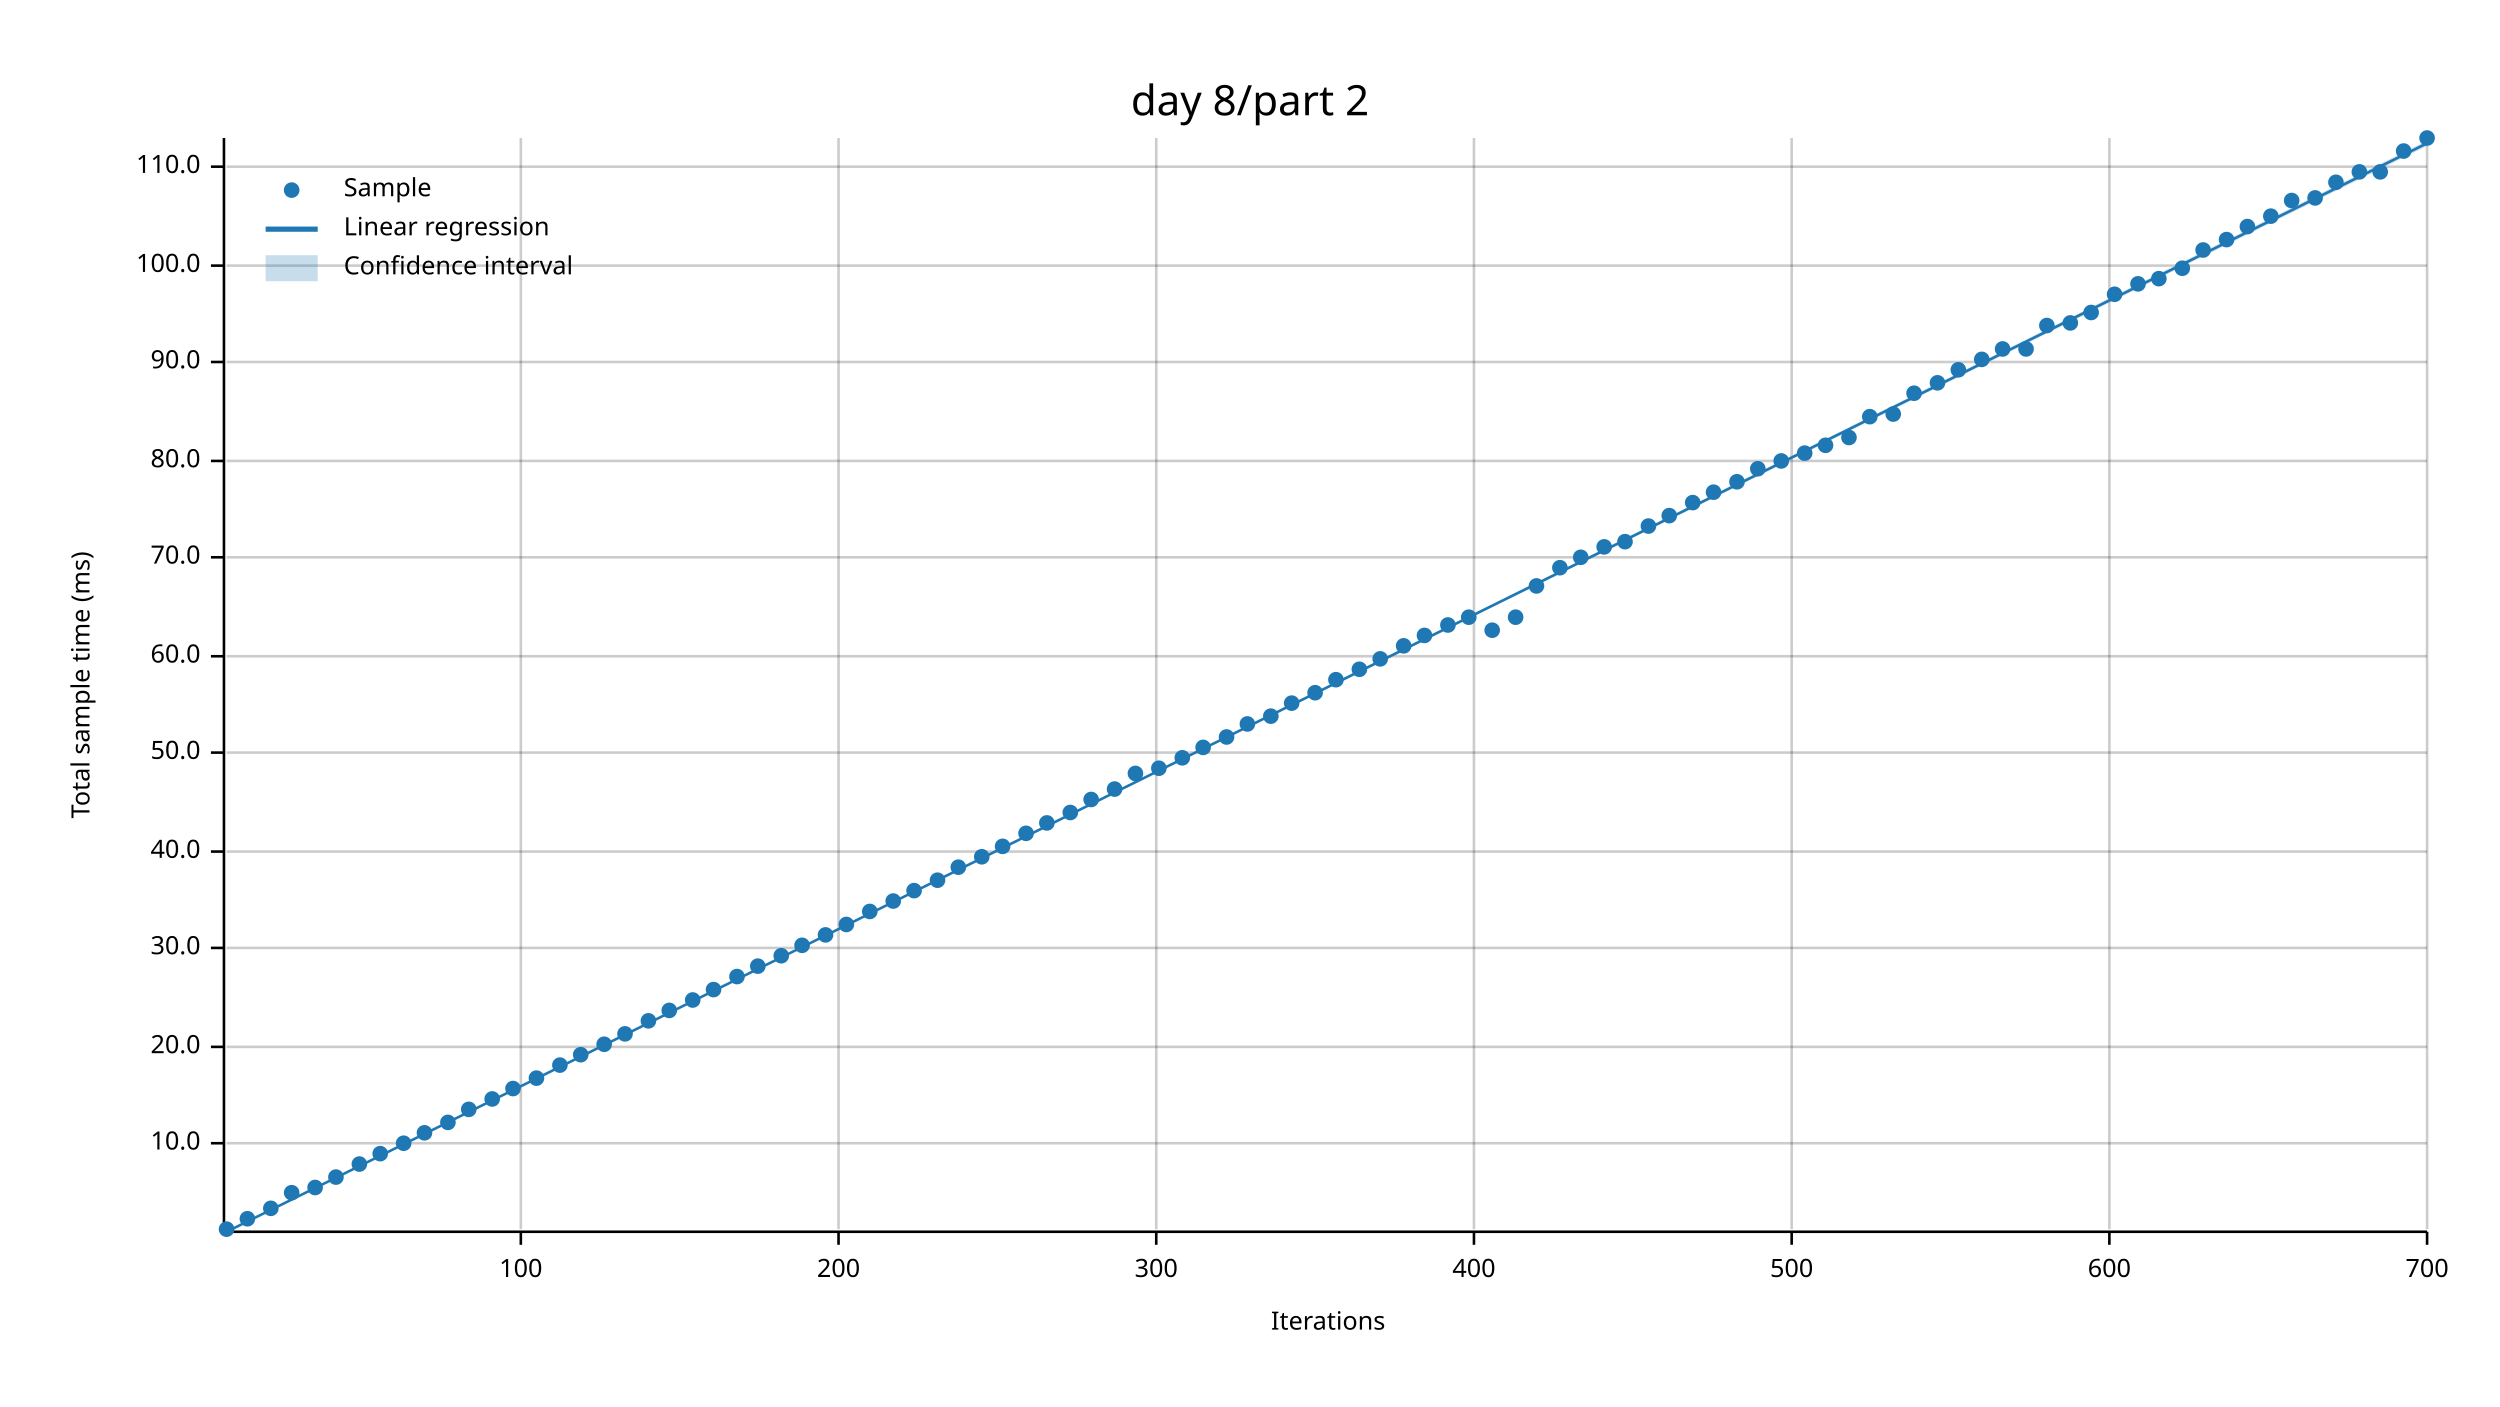
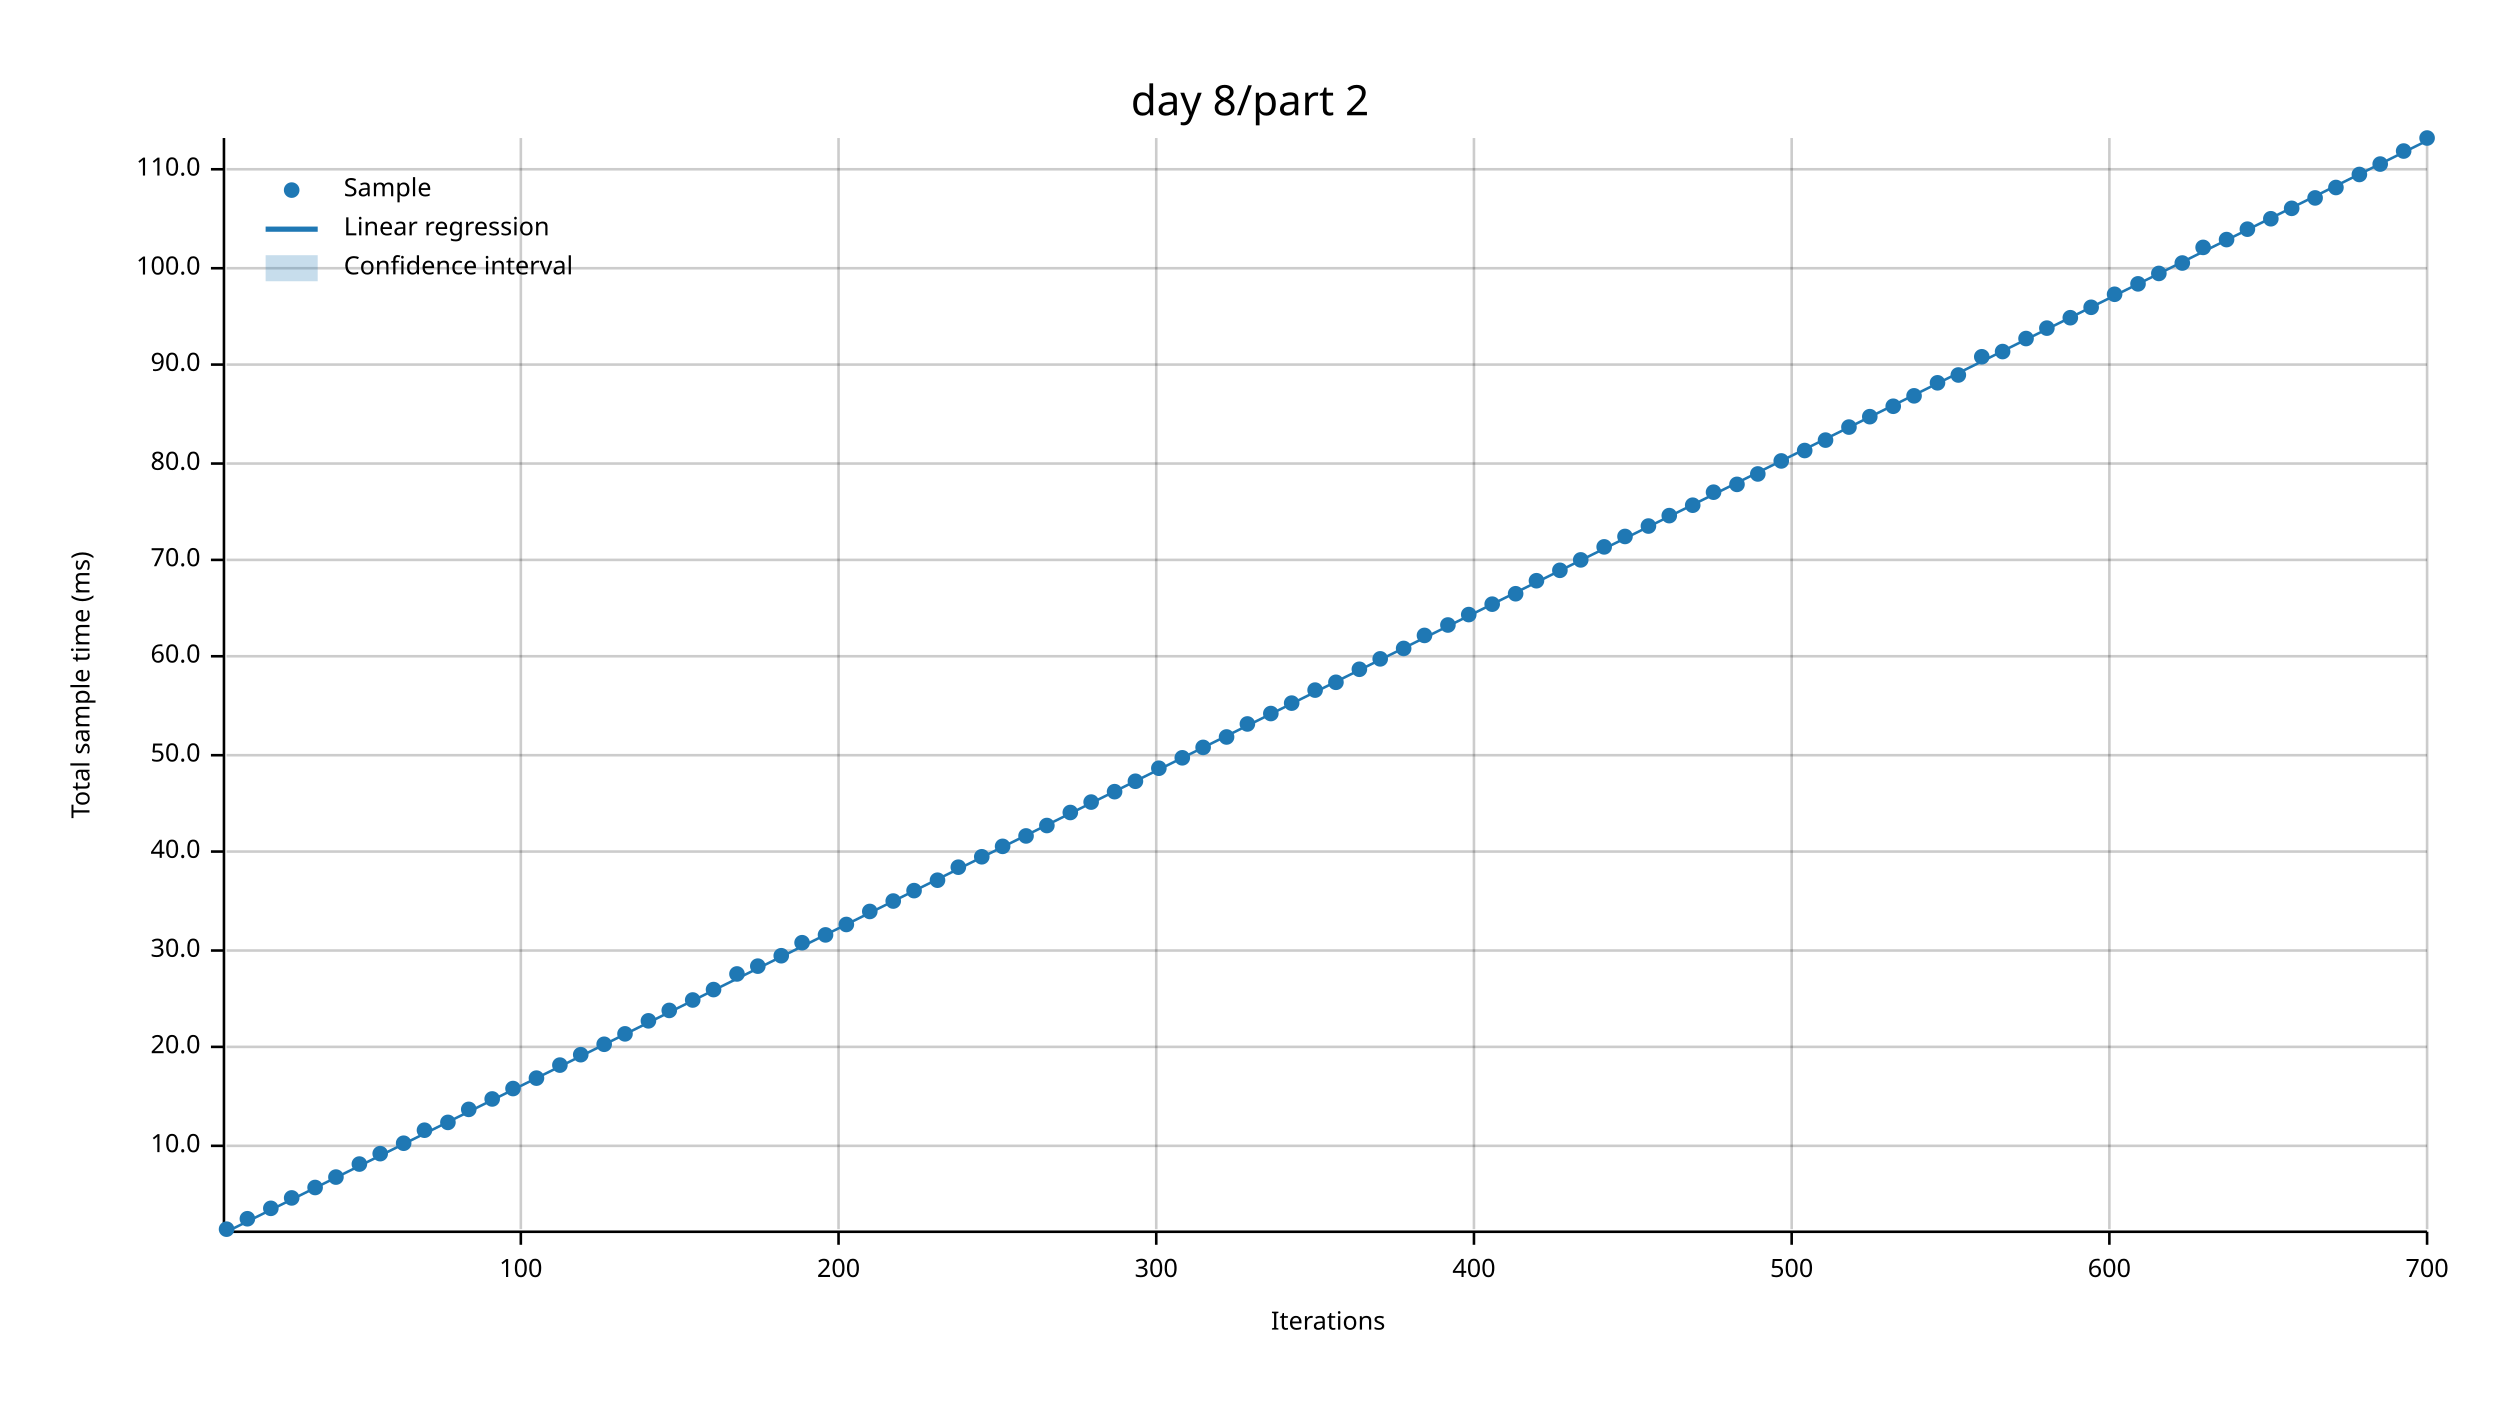
<svg xmlns="http://www.w3.org/2000/svg" width="960" height="540" viewBox="0 0 960 540">
  <text x="480" y="32" dy="0.76em" text-anchor="middle" font-family="sans-serif" font-size="16.129" opacity="1" fill="#000000">
day 8/part 2
</text>
  <text x="27" y="263" dy="0.76em" text-anchor="middle" font-family="sans-serif" font-size="9.677" opacity="1" fill="#000000" transform="rotate(270, 27, 263)">
Total sample time (ms)
</text>
  <text x="510" y="513" dy="-0.5ex" text-anchor="middle" font-family="sans-serif" font-size="9.677" opacity="1" fill="#000000">
Iterations
</text>
  <line opacity="0.2" stroke="#000000" stroke-width="1" x1="200" y1="472" x2="200" y2="53" />
  <line opacity="0.2" stroke="#000000" stroke-width="1" x1="322" y1="472" x2="322" y2="53" />
  <line opacity="0.2" stroke="#000000" stroke-width="1" x1="444" y1="472" x2="444" y2="53" />
  <line opacity="0.2" stroke="#000000" stroke-width="1" x1="566" y1="472" x2="566" y2="53" />
  <line opacity="0.2" stroke="#000000" stroke-width="1" x1="688" y1="472" x2="688" y2="53" />
  <line opacity="0.2" stroke="#000000" stroke-width="1" x1="810" y1="472" x2="810" y2="53" />
  <line opacity="0.2" stroke="#000000" stroke-width="1" x1="932" y1="472" x2="932" y2="53" />
-   <line opacity="0.2" stroke="#000000" stroke-width="1" x1="87" y1="439" x2="932" y2="439" />
+   <line opacity="0.2" stroke="#000000" stroke-width="1" x1="87" y1="440" x2="932" y2="440" />
  <line opacity="0.2" stroke="#000000" stroke-width="1" x1="87" y1="402" x2="932" y2="402" />
-   <line opacity="0.2" stroke="#000000" stroke-width="1" x1="87" y1="364" x2="932" y2="364" />
+   <line opacity="0.2" stroke="#000000" stroke-width="1" x1="87" y1="365" x2="932" y2="365" />
  <line opacity="0.2" stroke="#000000" stroke-width="1" x1="87" y1="327" x2="932" y2="327" />
-   <line opacity="0.2" stroke="#000000" stroke-width="1" x1="87" y1="289" x2="932" y2="289" />
+   <line opacity="0.2" stroke="#000000" stroke-width="1" x1="87" y1="290" x2="932" y2="290" />
  <line opacity="0.2" stroke="#000000" stroke-width="1" x1="87" y1="252" x2="932" y2="252" />
-   <line opacity="0.2" stroke="#000000" stroke-width="1" x1="87" y1="214" x2="932" y2="214" />
-   <line opacity="0.2" stroke="#000000" stroke-width="1" x1="87" y1="177" x2="932" y2="177" />
-   <line opacity="0.2" stroke="#000000" stroke-width="1" x1="87" y1="139" x2="932" y2="139" />
-   <line opacity="0.2" stroke="#000000" stroke-width="1" x1="87" y1="102" x2="932" y2="102" />
-   <line opacity="0.2" stroke="#000000" stroke-width="1" x1="87" y1="64" x2="932" y2="64" />
+   <line opacity="0.2" stroke="#000000" stroke-width="1" x1="87" y1="215" x2="932" y2="215" />
+   <line opacity="0.2" stroke="#000000" stroke-width="1" x1="87" y1="178" x2="932" y2="178" />
+   <line opacity="0.2" stroke="#000000" stroke-width="1" x1="87" y1="140" x2="932" y2="140" />
+   <line opacity="0.2" stroke="#000000" stroke-width="1" x1="87" y1="103" x2="932" y2="103" />
+   <line opacity="0.2" stroke="#000000" stroke-width="1" x1="87" y1="65" x2="932" y2="65" />
  <polyline fill="none" opacity="1" stroke="#000000" stroke-width="1" points="86,53 86,472 " />
-   <text x="77" y="439" dy="0.5ex" text-anchor="end" font-family="sans-serif" font-size="9.677" opacity="1" fill="#000000">
+   <text x="77" y="440" dy="0.5ex" text-anchor="end" font-family="sans-serif" font-size="9.677" opacity="1" fill="#000000">
10.0
</text>
-   <polyline fill="none" opacity="1" stroke="#000000" stroke-width="1" points="81,439 86,439 " />
+   <polyline fill="none" opacity="1" stroke="#000000" stroke-width="1" points="81,440 86,440 " />
  <text x="77" y="402" dy="0.5ex" text-anchor="end" font-family="sans-serif" font-size="9.677" opacity="1" fill="#000000">
20.0
</text>
  <polyline fill="none" opacity="1" stroke="#000000" stroke-width="1" points="81,402 86,402 " />
-   <text x="77" y="364" dy="0.5ex" text-anchor="end" font-family="sans-serif" font-size="9.677" opacity="1" fill="#000000">
+   <text x="77" y="365" dy="0.5ex" text-anchor="end" font-family="sans-serif" font-size="9.677" opacity="1" fill="#000000">
30.0
</text>
-   <polyline fill="none" opacity="1" stroke="#000000" stroke-width="1" points="81,364 86,364 " />
+   <polyline fill="none" opacity="1" stroke="#000000" stroke-width="1" points="81,365 86,365 " />
  <text x="77" y="327" dy="0.5ex" text-anchor="end" font-family="sans-serif" font-size="9.677" opacity="1" fill="#000000">
40.0
</text>
  <polyline fill="none" opacity="1" stroke="#000000" stroke-width="1" points="81,327 86,327 " />
-   <text x="77" y="289" dy="0.5ex" text-anchor="end" font-family="sans-serif" font-size="9.677" opacity="1" fill="#000000">
+   <text x="77" y="290" dy="0.5ex" text-anchor="end" font-family="sans-serif" font-size="9.677" opacity="1" fill="#000000">
50.0
</text>
-   <polyline fill="none" opacity="1" stroke="#000000" stroke-width="1" points="81,289 86,289 " />
+   <polyline fill="none" opacity="1" stroke="#000000" stroke-width="1" points="81,290 86,290 " />
  <text x="77" y="252" dy="0.5ex" text-anchor="end" font-family="sans-serif" font-size="9.677" opacity="1" fill="#000000">
60.0
</text>
  <polyline fill="none" opacity="1" stroke="#000000" stroke-width="1" points="81,252 86,252 " />
-   <text x="77" y="214" dy="0.5ex" text-anchor="end" font-family="sans-serif" font-size="9.677" opacity="1" fill="#000000">
+   <text x="77" y="215" dy="0.5ex" text-anchor="end" font-family="sans-serif" font-size="9.677" opacity="1" fill="#000000">
70.0
</text>
-   <polyline fill="none" opacity="1" stroke="#000000" stroke-width="1" points="81,214 86,214 " />
-   <text x="77" y="177" dy="0.5ex" text-anchor="end" font-family="sans-serif" font-size="9.677" opacity="1" fill="#000000">
+   <polyline fill="none" opacity="1" stroke="#000000" stroke-width="1" points="81,215 86,215 " />
+   <text x="77" y="178" dy="0.5ex" text-anchor="end" font-family="sans-serif" font-size="9.677" opacity="1" fill="#000000">
80.0
</text>
-   <polyline fill="none" opacity="1" stroke="#000000" stroke-width="1" points="81,177 86,177 " />
-   <text x="77" y="139" dy="0.5ex" text-anchor="end" font-family="sans-serif" font-size="9.677" opacity="1" fill="#000000">
+   <polyline fill="none" opacity="1" stroke="#000000" stroke-width="1" points="81,178 86,178 " />
+   <text x="77" y="140" dy="0.5ex" text-anchor="end" font-family="sans-serif" font-size="9.677" opacity="1" fill="#000000">
90.0
</text>
-   <polyline fill="none" opacity="1" stroke="#000000" stroke-width="1" points="81,139 86,139 " />
-   <text x="77" y="102" dy="0.5ex" text-anchor="end" font-family="sans-serif" font-size="9.677" opacity="1" fill="#000000">
+   <polyline fill="none" opacity="1" stroke="#000000" stroke-width="1" points="81,140 86,140 " />
+   <text x="77" y="103" dy="0.5ex" text-anchor="end" font-family="sans-serif" font-size="9.677" opacity="1" fill="#000000">
100.0
</text>
-   <polyline fill="none" opacity="1" stroke="#000000" stroke-width="1" points="81,102 86,102 " />
-   <text x="77" y="64" dy="0.5ex" text-anchor="end" font-family="sans-serif" font-size="9.677" opacity="1" fill="#000000">
+   <polyline fill="none" opacity="1" stroke="#000000" stroke-width="1" points="81,103 86,103 " />
+   <text x="77" y="65" dy="0.5ex" text-anchor="end" font-family="sans-serif" font-size="9.677" opacity="1" fill="#000000">
110.0
</text>
-   <polyline fill="none" opacity="1" stroke="#000000" stroke-width="1" points="81,64 86,64 " />
+   <polyline fill="none" opacity="1" stroke="#000000" stroke-width="1" points="81,65 86,65 " />
  <polyline fill="none" opacity="1" stroke="#000000" stroke-width="1" points="87,473 932,473 " />
  <text x="200" y="483" dy="0.76em" text-anchor="middle" font-family="sans-serif" font-size="9.677" opacity="1" fill="#000000">
100
</text>
  <polyline fill="none" opacity="1" stroke="#000000" stroke-width="1" points="200,473 200,478 " />
  <text x="322" y="483" dy="0.76em" text-anchor="middle" font-family="sans-serif" font-size="9.677" opacity="1" fill="#000000">
200
</text>
  <polyline fill="none" opacity="1" stroke="#000000" stroke-width="1" points="322,473 322,478 " />
  <text x="444" y="483" dy="0.76em" text-anchor="middle" font-family="sans-serif" font-size="9.677" opacity="1" fill="#000000">
300
</text>
  <polyline fill="none" opacity="1" stroke="#000000" stroke-width="1" points="444,473 444,478 " />
  <text x="566" y="483" dy="0.76em" text-anchor="middle" font-family="sans-serif" font-size="9.677" opacity="1" fill="#000000">
400
</text>
  <polyline fill="none" opacity="1" stroke="#000000" stroke-width="1" points="566,473 566,478 " />
  <text x="688" y="483" dy="0.76em" text-anchor="middle" font-family="sans-serif" font-size="9.677" opacity="1" fill="#000000">
500
</text>
  <polyline fill="none" opacity="1" stroke="#000000" stroke-width="1" points="688,473 688,478 " />
  <text x="810" y="483" dy="0.76em" text-anchor="middle" font-family="sans-serif" font-size="9.677" opacity="1" fill="#000000">
600
</text>
  <polyline fill="none" opacity="1" stroke="#000000" stroke-width="1" points="810,473 810,478 " />
  <text x="932" y="483" dy="0.76em" text-anchor="middle" font-family="sans-serif" font-size="9.677" opacity="1" fill="#000000">
700
</text>
  <polyline fill="none" opacity="1" stroke="#000000" stroke-width="1" points="932,473 932,478 " />
  <circle cx="87" cy="472" r="3" opacity="1" fill="#1F78B4" stroke="none" stroke-width="1" />
  <circle cx="95" cy="468" r="3" opacity="1" fill="#1F78B4" stroke="none" stroke-width="1" />
  <circle cx="104" cy="464" r="3" opacity="1" fill="#1F78B4" stroke="none" stroke-width="1" />
-   <circle cx="112" cy="458" r="3" opacity="1" fill="#1F78B4" stroke="none" stroke-width="1" />
+   <circle cx="112" cy="460" r="3" opacity="1" fill="#1F78B4" stroke="none" stroke-width="1" />
  <circle cx="121" cy="456" r="3" opacity="1" fill="#1F78B4" stroke="none" stroke-width="1" />
  <circle cx="129" cy="452" r="3" opacity="1" fill="#1F78B4" stroke="none" stroke-width="1" />
  <circle cx="138" cy="447" r="3" opacity="1" fill="#1F78B4" stroke="none" stroke-width="1" />
  <circle cx="146" cy="443" r="3" opacity="1" fill="#1F78B4" stroke="none" stroke-width="1" />
  <circle cx="155" cy="439" r="3" opacity="1" fill="#1F78B4" stroke="none" stroke-width="1" />
-   <circle cx="163" cy="435" r="3" opacity="1" fill="#1F78B4" stroke="none" stroke-width="1" />
+   <circle cx="163" cy="434" r="3" opacity="1" fill="#1F78B4" stroke="none" stroke-width="1" />
  <circle cx="172" cy="431" r="3" opacity="1" fill="#1F78B4" stroke="none" stroke-width="1" />
  <circle cx="180" cy="426" r="3" opacity="1" fill="#1F78B4" stroke="none" stroke-width="1" />
  <circle cx="189" cy="422" r="3" opacity="1" fill="#1F78B4" stroke="none" stroke-width="1" />
  <circle cx="197" cy="418" r="3" opacity="1" fill="#1F78B4" stroke="none" stroke-width="1" />
  <circle cx="206" cy="414" r="3" opacity="1" fill="#1F78B4" stroke="none" stroke-width="1" />
  <circle cx="215" cy="409" r="3" opacity="1" fill="#1F78B4" stroke="none" stroke-width="1" />
  <circle cx="223" cy="405" r="3" opacity="1" fill="#1F78B4" stroke="none" stroke-width="1" />
  <circle cx="232" cy="401" r="3" opacity="1" fill="#1F78B4" stroke="none" stroke-width="1" />
  <circle cx="240" cy="397" r="3" opacity="1" fill="#1F78B4" stroke="none" stroke-width="1" />
  <circle cx="249" cy="392" r="3" opacity="1" fill="#1F78B4" stroke="none" stroke-width="1" />
  <circle cx="257" cy="388" r="3" opacity="1" fill="#1F78B4" stroke="none" stroke-width="1" />
  <circle cx="266" cy="384" r="3" opacity="1" fill="#1F78B4" stroke="none" stroke-width="1" />
  <circle cx="274" cy="380" r="3" opacity="1" fill="#1F78B4" stroke="none" stroke-width="1" />
-   <circle cx="283" cy="375" r="3" opacity="1" fill="#1F78B4" stroke="none" stroke-width="1" />
+   <circle cx="283" cy="374" r="3" opacity="1" fill="#1F78B4" stroke="none" stroke-width="1" />
  <circle cx="291" cy="371" r="3" opacity="1" fill="#1F78B4" stroke="none" stroke-width="1" />
  <circle cx="300" cy="367" r="3" opacity="1" fill="#1F78B4" stroke="none" stroke-width="1" />
-   <circle cx="308" cy="363" r="3" opacity="1" fill="#1F78B4" stroke="none" stroke-width="1" />
+   <circle cx="308" cy="362" r="3" opacity="1" fill="#1F78B4" stroke="none" stroke-width="1" />
  <circle cx="317" cy="359" r="3" opacity="1" fill="#1F78B4" stroke="none" stroke-width="1" />
  <circle cx="325" cy="355" r="3" opacity="1" fill="#1F78B4" stroke="none" stroke-width="1" />
  <circle cx="334" cy="350" r="3" opacity="1" fill="#1F78B4" stroke="none" stroke-width="1" />
  <circle cx="343" cy="346" r="3" opacity="1" fill="#1F78B4" stroke="none" stroke-width="1" />
  <circle cx="351" cy="342" r="3" opacity="1" fill="#1F78B4" stroke="none" stroke-width="1" />
  <circle cx="360" cy="338" r="3" opacity="1" fill="#1F78B4" stroke="none" stroke-width="1" />
  <circle cx="368" cy="333" r="3" opacity="1" fill="#1F78B4" stroke="none" stroke-width="1" />
  <circle cx="377" cy="329" r="3" opacity="1" fill="#1F78B4" stroke="none" stroke-width="1" />
  <circle cx="385" cy="325" r="3" opacity="1" fill="#1F78B4" stroke="none" stroke-width="1" />
-   <circle cx="394" cy="320" r="3" opacity="1" fill="#1F78B4" stroke="none" stroke-width="1" />
-   <circle cx="402" cy="316" r="3" opacity="1" fill="#1F78B4" stroke="none" stroke-width="1" />
+   <circle cx="394" cy="321" r="3" opacity="1" fill="#1F78B4" stroke="none" stroke-width="1" />
+   <circle cx="402" cy="317" r="3" opacity="1" fill="#1F78B4" stroke="none" stroke-width="1" />
  <circle cx="411" cy="312" r="3" opacity="1" fill="#1F78B4" stroke="none" stroke-width="1" />
-   <circle cx="419" cy="307" r="3" opacity="1" fill="#1F78B4" stroke="none" stroke-width="1" />
-   <circle cx="428" cy="303" r="3" opacity="1" fill="#1F78B4" stroke="none" stroke-width="1" />
-   <circle cx="436" cy="297" r="3" opacity="1" fill="#1F78B4" stroke="none" stroke-width="1" />
+   <circle cx="419" cy="308" r="3" opacity="1" fill="#1F78B4" stroke="none" stroke-width="1" />
+   <circle cx="428" cy="304" r="3" opacity="1" fill="#1F78B4" stroke="none" stroke-width="1" />
+   <circle cx="436" cy="300" r="3" opacity="1" fill="#1F78B4" stroke="none" stroke-width="1" />
  <circle cx="445" cy="295" r="3" opacity="1" fill="#1F78B4" stroke="none" stroke-width="1" />
  <circle cx="454" cy="291" r="3" opacity="1" fill="#1F78B4" stroke="none" stroke-width="1" />
  <circle cx="462" cy="287" r="3" opacity="1" fill="#1F78B4" stroke="none" stroke-width="1" />
  <circle cx="471" cy="283" r="3" opacity="1" fill="#1F78B4" stroke="none" stroke-width="1" />
  <circle cx="479" cy="278" r="3" opacity="1" fill="#1F78B4" stroke="none" stroke-width="1" />
-   <circle cx="488" cy="275" r="3" opacity="1" fill="#1F78B4" stroke="none" stroke-width="1" />
+   <circle cx="488" cy="274" r="3" opacity="1" fill="#1F78B4" stroke="none" stroke-width="1" />
  <circle cx="496" cy="270" r="3" opacity="1" fill="#1F78B4" stroke="none" stroke-width="1" />
-   <circle cx="505" cy="266" r="3" opacity="1" fill="#1F78B4" stroke="none" stroke-width="1" />
-   <circle cx="513" cy="261" r="3" opacity="1" fill="#1F78B4" stroke="none" stroke-width="1" />
+   <circle cx="505" cy="265" r="3" opacity="1" fill="#1F78B4" stroke="none" stroke-width="1" />
+   <circle cx="513" cy="262" r="3" opacity="1" fill="#1F78B4" stroke="none" stroke-width="1" />
  <circle cx="522" cy="257" r="3" opacity="1" fill="#1F78B4" stroke="none" stroke-width="1" />
  <circle cx="530" cy="253" r="3" opacity="1" fill="#1F78B4" stroke="none" stroke-width="1" />
-   <circle cx="539" cy="248" r="3" opacity="1" fill="#1F78B4" stroke="none" stroke-width="1" />
+   <circle cx="539" cy="249" r="3" opacity="1" fill="#1F78B4" stroke="none" stroke-width="1" />
  <circle cx="547" cy="244" r="3" opacity="1" fill="#1F78B4" stroke="none" stroke-width="1" />
  <circle cx="556" cy="240" r="3" opacity="1" fill="#1F78B4" stroke="none" stroke-width="1" />
-   <circle cx="564" cy="237" r="3" opacity="1" fill="#1F78B4" stroke="none" stroke-width="1" />
-   <circle cx="573" cy="242" r="3" opacity="1" fill="#1F78B4" stroke="none" stroke-width="1" />
-   <circle cx="582" cy="237" r="3" opacity="1" fill="#1F78B4" stroke="none" stroke-width="1" />
-   <circle cx="590" cy="225" r="3" opacity="1" fill="#1F78B4" stroke="none" stroke-width="1" />
-   <circle cx="599" cy="218" r="3" opacity="1" fill="#1F78B4" stroke="none" stroke-width="1" />
-   <circle cx="607" cy="214" r="3" opacity="1" fill="#1F78B4" stroke="none" stroke-width="1" />
+   <circle cx="564" cy="236" r="3" opacity="1" fill="#1F78B4" stroke="none" stroke-width="1" />
+   <circle cx="573" cy="232" r="3" opacity="1" fill="#1F78B4" stroke="none" stroke-width="1" />
+   <circle cx="582" cy="228" r="3" opacity="1" fill="#1F78B4" stroke="none" stroke-width="1" />
+   <circle cx="590" cy="223" r="3" opacity="1" fill="#1F78B4" stroke="none" stroke-width="1" />
+   <circle cx="599" cy="219" r="3" opacity="1" fill="#1F78B4" stroke="none" stroke-width="1" />
+   <circle cx="607" cy="215" r="3" opacity="1" fill="#1F78B4" stroke="none" stroke-width="1" />
  <circle cx="616" cy="210" r="3" opacity="1" fill="#1F78B4" stroke="none" stroke-width="1" />
-   <circle cx="624" cy="208" r="3" opacity="1" fill="#1F78B4" stroke="none" stroke-width="1" />
+   <circle cx="624" cy="206" r="3" opacity="1" fill="#1F78B4" stroke="none" stroke-width="1" />
  <circle cx="633" cy="202" r="3" opacity="1" fill="#1F78B4" stroke="none" stroke-width="1" />
  <circle cx="641" cy="198" r="3" opacity="1" fill="#1F78B4" stroke="none" stroke-width="1" />
-   <circle cx="650" cy="193" r="3" opacity="1" fill="#1F78B4" stroke="none" stroke-width="1" />
+   <circle cx="650" cy="194" r="3" opacity="1" fill="#1F78B4" stroke="none" stroke-width="1" />
  <circle cx="658" cy="189" r="3" opacity="1" fill="#1F78B4" stroke="none" stroke-width="1" />
-   <circle cx="667" cy="185" r="3" opacity="1" fill="#1F78B4" stroke="none" stroke-width="1" />
-   <circle cx="675" cy="180" r="3" opacity="1" fill="#1F78B4" stroke="none" stroke-width="1" />
+   <circle cx="667" cy="186" r="3" opacity="1" fill="#1F78B4" stroke="none" stroke-width="1" />
+   <circle cx="675" cy="182" r="3" opacity="1" fill="#1F78B4" stroke="none" stroke-width="1" />
  <circle cx="684" cy="177" r="3" opacity="1" fill="#1F78B4" stroke="none" stroke-width="1" />
-   <circle cx="693" cy="174" r="3" opacity="1" fill="#1F78B4" stroke="none" stroke-width="1" />
-   <circle cx="701" cy="171" r="3" opacity="1" fill="#1F78B4" stroke="none" stroke-width="1" />
-   <circle cx="710" cy="168" r="3" opacity="1" fill="#1F78B4" stroke="none" stroke-width="1" />
+   <circle cx="693" cy="173" r="3" opacity="1" fill="#1F78B4" stroke="none" stroke-width="1" />
+   <circle cx="701" cy="169" r="3" opacity="1" fill="#1F78B4" stroke="none" stroke-width="1" />
+   <circle cx="710" cy="164" r="3" opacity="1" fill="#1F78B4" stroke="none" stroke-width="1" />
  <circle cx="718" cy="160" r="3" opacity="1" fill="#1F78B4" stroke="none" stroke-width="1" />
-   <circle cx="727" cy="159" r="3" opacity="1" fill="#1F78B4" stroke="none" stroke-width="1" />
-   <circle cx="735" cy="151" r="3" opacity="1" fill="#1F78B4" stroke="none" stroke-width="1" />
+   <circle cx="727" cy="156" r="3" opacity="1" fill="#1F78B4" stroke="none" stroke-width="1" />
+   <circle cx="735" cy="152" r="3" opacity="1" fill="#1F78B4" stroke="none" stroke-width="1" />
  <circle cx="744" cy="147" r="3" opacity="1" fill="#1F78B4" stroke="none" stroke-width="1" />
-   <circle cx="752" cy="142" r="3" opacity="1" fill="#1F78B4" stroke="none" stroke-width="1" />
-   <circle cx="761" cy="138" r="3" opacity="1" fill="#1F78B4" stroke="none" stroke-width="1" />
-   <circle cx="769" cy="134" r="3" opacity="1" fill="#1F78B4" stroke="none" stroke-width="1" />
-   <circle cx="778" cy="134" r="3" opacity="1" fill="#1F78B4" stroke="none" stroke-width="1" />
-   <circle cx="786" cy="125" r="3" opacity="1" fill="#1F78B4" stroke="none" stroke-width="1" />
-   <circle cx="795" cy="124" r="3" opacity="1" fill="#1F78B4" stroke="none" stroke-width="1" />
-   <circle cx="803" cy="120" r="3" opacity="1" fill="#1F78B4" stroke="none" stroke-width="1" />
+   <circle cx="752" cy="144" r="3" opacity="1" fill="#1F78B4" stroke="none" stroke-width="1" />
+   <circle cx="761" cy="137" r="3" opacity="1" fill="#1F78B4" stroke="none" stroke-width="1" />
+   <circle cx="769" cy="135" r="3" opacity="1" fill="#1F78B4" stroke="none" stroke-width="1" />
+   <circle cx="778" cy="130" r="3" opacity="1" fill="#1F78B4" stroke="none" stroke-width="1" />
+   <circle cx="786" cy="126" r="3" opacity="1" fill="#1F78B4" stroke="none" stroke-width="1" />
+   <circle cx="795" cy="122" r="3" opacity="1" fill="#1F78B4" stroke="none" stroke-width="1" />
+   <circle cx="803" cy="118" r="3" opacity="1" fill="#1F78B4" stroke="none" stroke-width="1" />
  <circle cx="812" cy="113" r="3" opacity="1" fill="#1F78B4" stroke="none" stroke-width="1" />
  <circle cx="821" cy="109" r="3" opacity="1" fill="#1F78B4" stroke="none" stroke-width="1" />
-   <circle cx="829" cy="107" r="3" opacity="1" fill="#1F78B4" stroke="none" stroke-width="1" />
-   <circle cx="838" cy="103" r="3" opacity="1" fill="#1F78B4" stroke="none" stroke-width="1" />
-   <circle cx="846" cy="96" r="3" opacity="1" fill="#1F78B4" stroke="none" stroke-width="1" />
+   <circle cx="829" cy="105" r="3" opacity="1" fill="#1F78B4" stroke="none" stroke-width="1" />
+   <circle cx="838" cy="101" r="3" opacity="1" fill="#1F78B4" stroke="none" stroke-width="1" />
+   <circle cx="846" cy="95" r="3" opacity="1" fill="#1F78B4" stroke="none" stroke-width="1" />
  <circle cx="855" cy="92" r="3" opacity="1" fill="#1F78B4" stroke="none" stroke-width="1" />
-   <circle cx="863" cy="87" r="3" opacity="1" fill="#1F78B4" stroke="none" stroke-width="1" />
-   <circle cx="872" cy="83" r="3" opacity="1" fill="#1F78B4" stroke="none" stroke-width="1" />
-   <circle cx="880" cy="77" r="3" opacity="1" fill="#1F78B4" stroke="none" stroke-width="1" />
+   <circle cx="863" cy="88" r="3" opacity="1" fill="#1F78B4" stroke="none" stroke-width="1" />
+   <circle cx="872" cy="84" r="3" opacity="1" fill="#1F78B4" stroke="none" stroke-width="1" />
+   <circle cx="880" cy="80" r="3" opacity="1" fill="#1F78B4" stroke="none" stroke-width="1" />
  <circle cx="889" cy="76" r="3" opacity="1" fill="#1F78B4" stroke="none" stroke-width="1" />
-   <circle cx="897" cy="70" r="3" opacity="1" fill="#1F78B4" stroke="none" stroke-width="1" />
-   <circle cx="906" cy="66" r="3" opacity="1" fill="#1F78B4" stroke="none" stroke-width="1" />
-   <circle cx="914" cy="66" r="3" opacity="1" fill="#1F78B4" stroke="none" stroke-width="1" />
+   <circle cx="897" cy="72" r="3" opacity="1" fill="#1F78B4" stroke="none" stroke-width="1" />
+   <circle cx="906" cy="67" r="3" opacity="1" fill="#1F78B4" stroke="none" stroke-width="1" />
+   <circle cx="914" cy="63" r="3" opacity="1" fill="#1F78B4" stroke="none" stroke-width="1" />
  <circle cx="923" cy="58" r="3" opacity="1" fill="#1F78B4" stroke="none" stroke-width="1" />
  <circle cx="932" cy="53" r="3" opacity="1" fill="#1F78B4" stroke="none" stroke-width="1" />
-   <polyline fill="none" opacity="1" stroke="#1F78B4" stroke-width="1" points="87,473 932,55 " />
-   <polygon opacity="0.25" fill="#1F78B4" points="87,473 932,56 932,54 " />
+   <polyline fill="none" opacity="1" stroke="#1F78B4" stroke-width="1" points="87,473 932,54 " />
+   <polygon opacity="0.25" fill="#1F78B4" points="87,473 932,54 932,54 " />
  <text x="132" y="68" dy="0.76em" text-anchor="start" font-family="sans-serif" font-size="9.677" opacity="1" fill="#000000">
Sample
</text>
  <text x="132" y="83" dy="0.76em" text-anchor="start" font-family="sans-serif" font-size="9.677" opacity="1" fill="#000000">
Linear regression
</text>
  <text x="132" y="98" dy="0.76em" text-anchor="start" font-family="sans-serif" font-size="9.677" opacity="1" fill="#000000">
Confidence interval
</text>
  <circle cx="112" cy="73" r="3" opacity="1" fill="#1F78B4" stroke="none" stroke-width="1" />
  <polyline fill="none" opacity="1" stroke="#1F78B4" stroke-width="2" points="102,88 122,88 " />
  <rect x="102" y="98" width="20" height="10" opacity="0.25" fill="#1F78B4" stroke="none" />
</svg>
